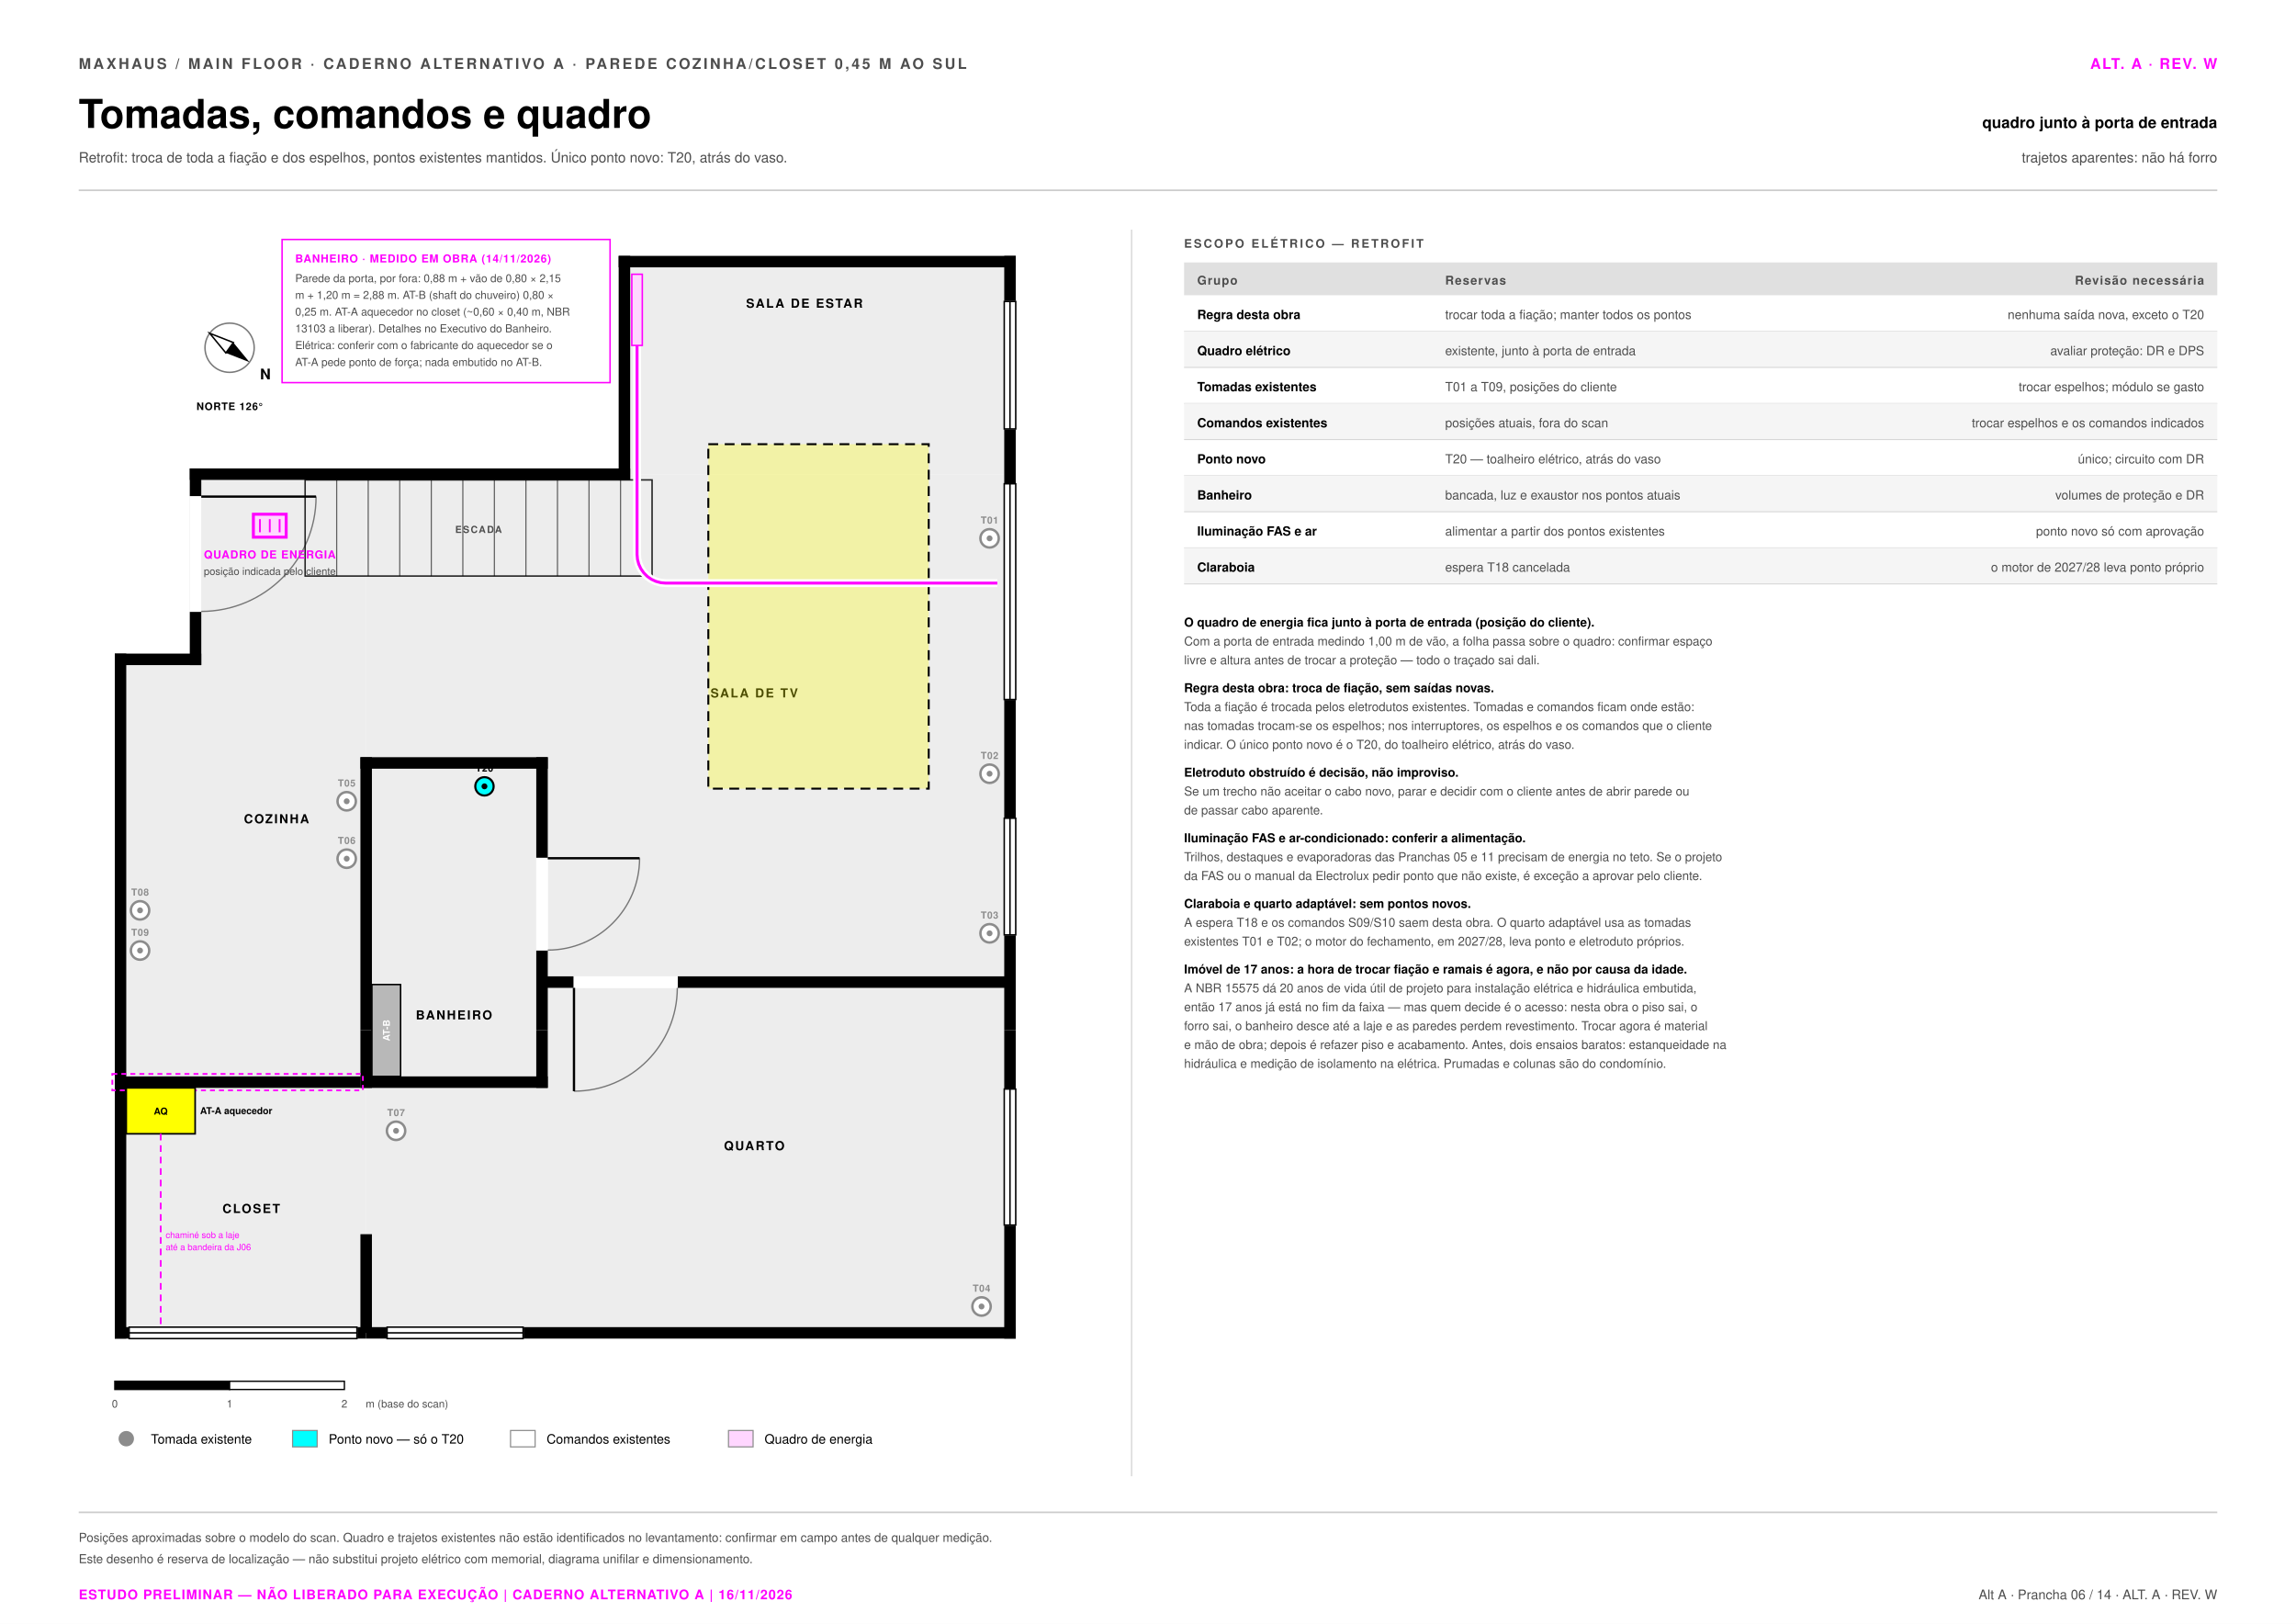
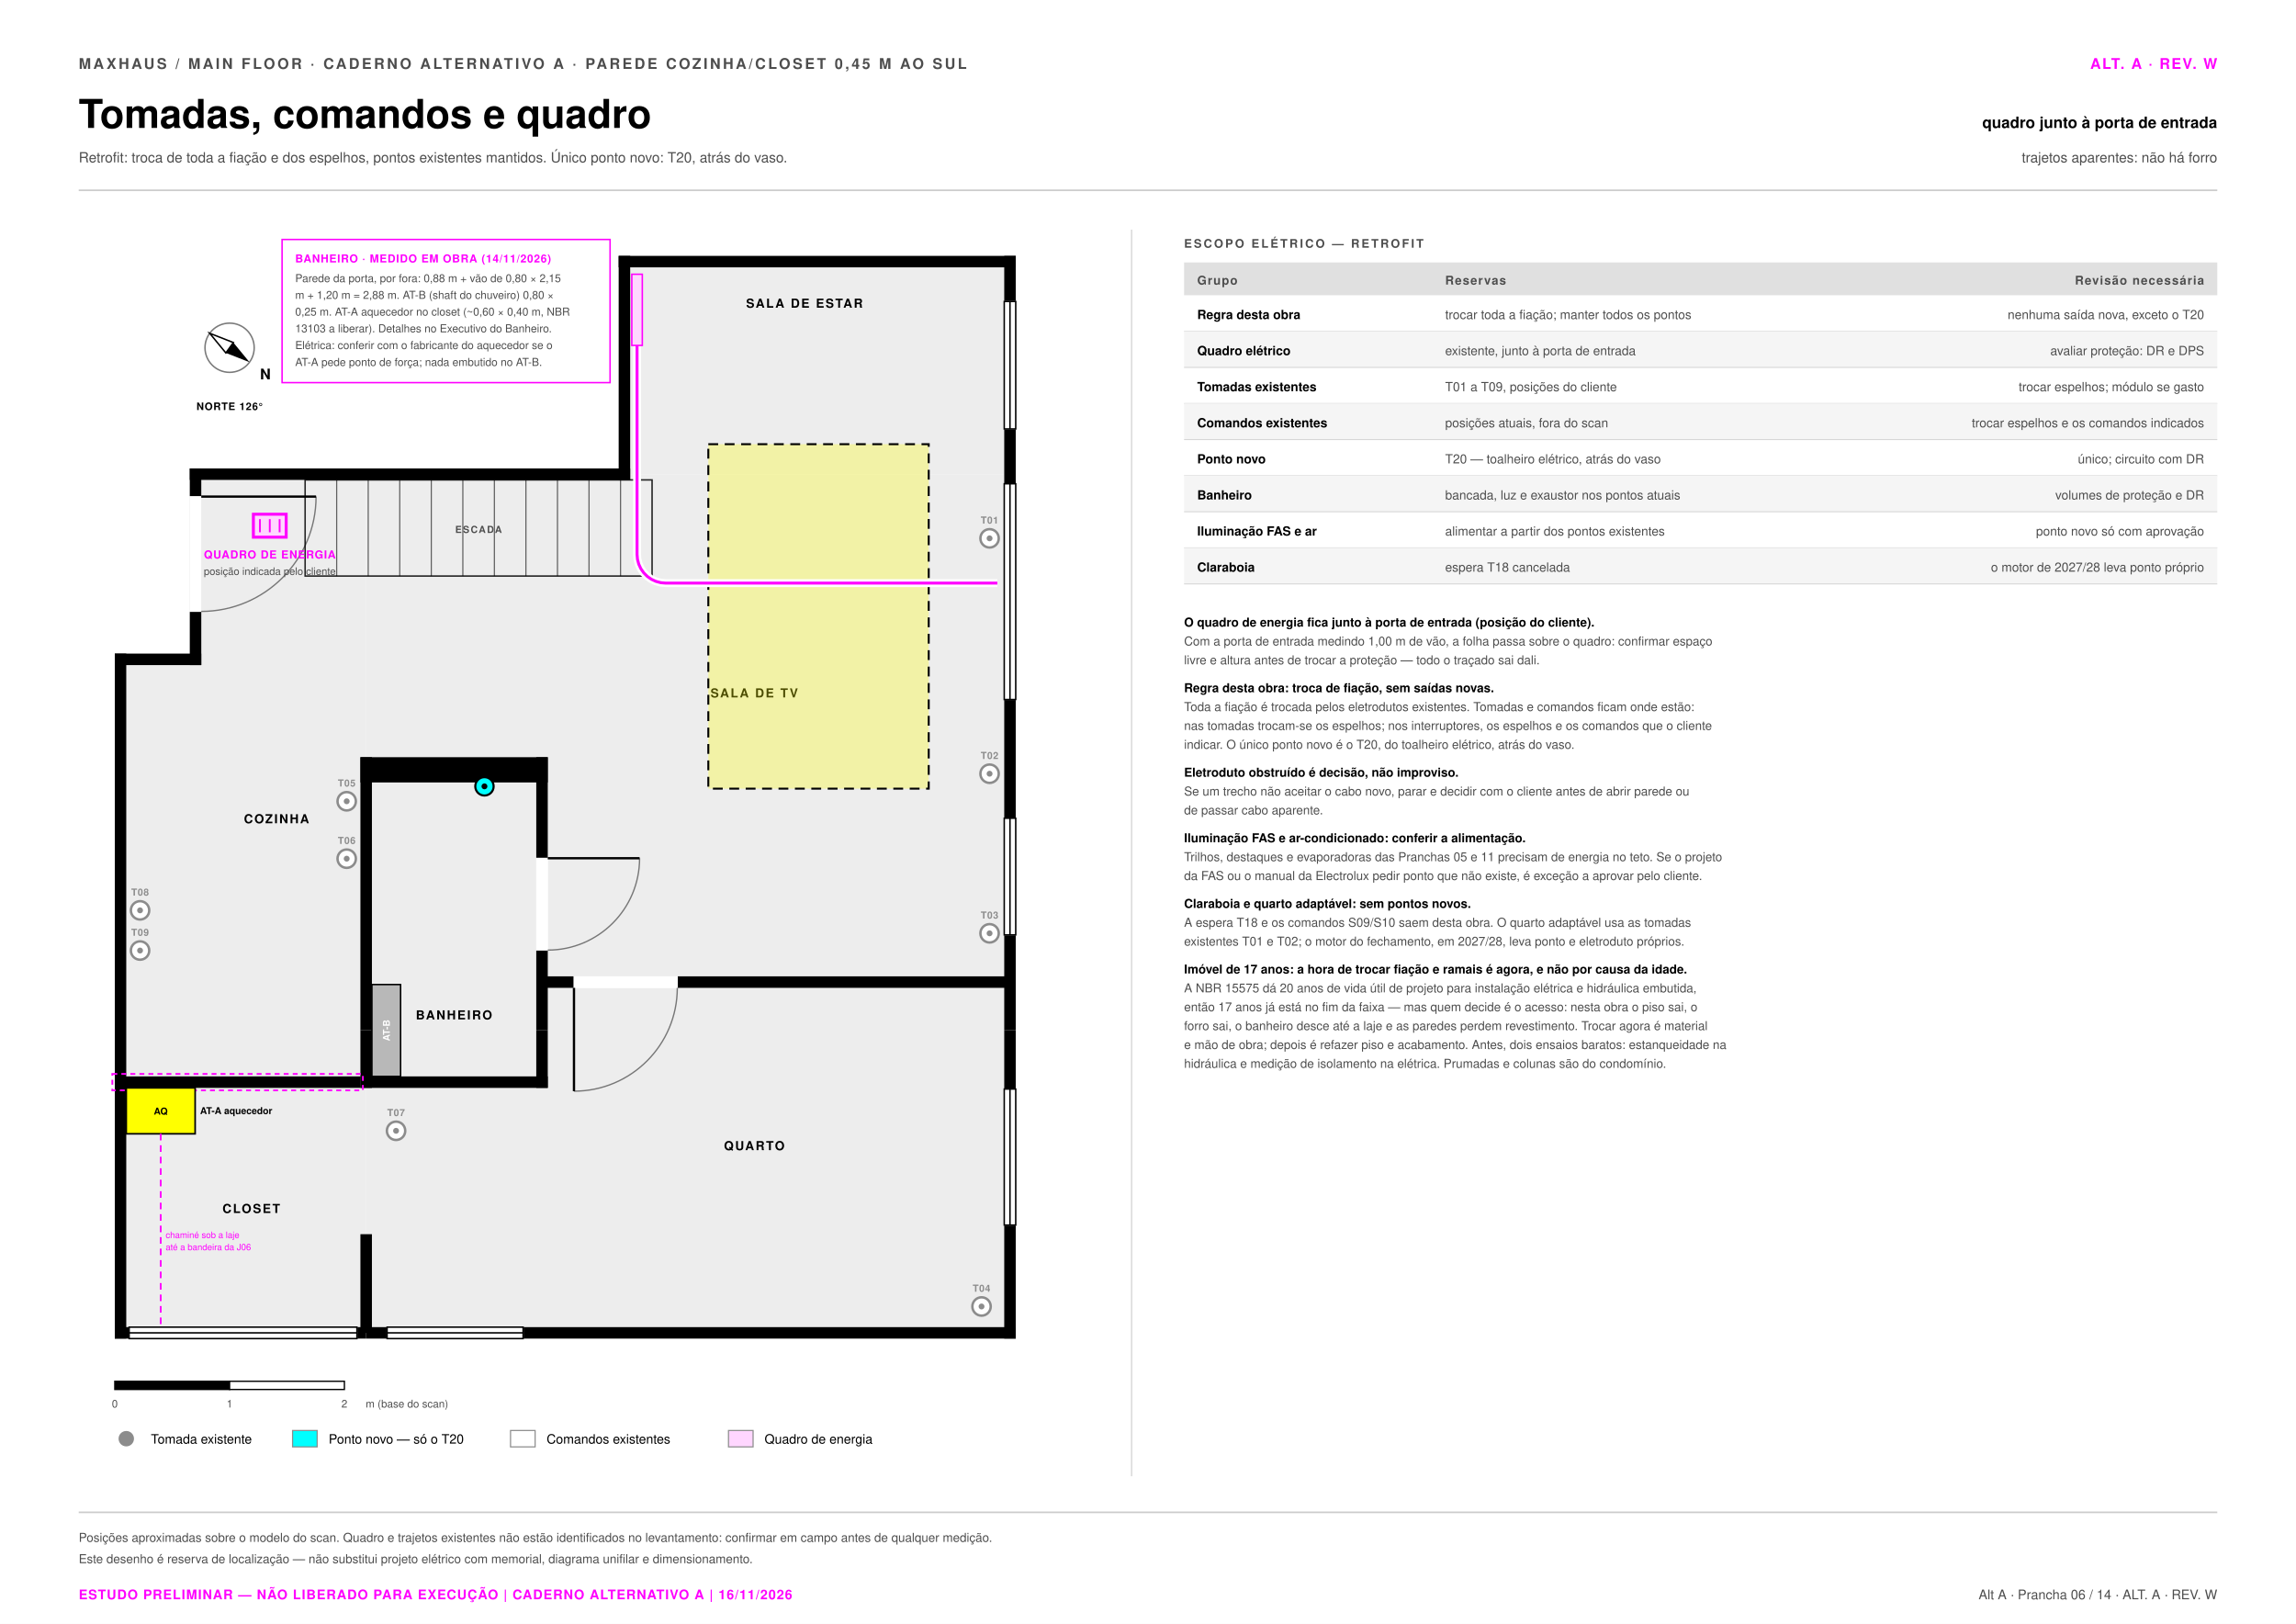
<svg xmlns="http://www.w3.org/2000/svg" viewBox="0 0 1400 990" width="1400" height="990">
  <rect x="0.00" y="0.00" width="1400.00" height="990.00" fill="#ffffff" />
  <text x="48.0" y="42.0" font-family="Helvetica, Arial, sans-serif" font-size="9.0" fill="#4d4d4d" font-weight="bold" text-anchor="start" letter-spacing="1.40">MAXHAUS / MAIN FLOOR  ·  CADERNO ALTERNATIVO A  ·  PAREDE COZINHA/CLOSET 0,45 M AO SUL</text>
  <text x="48.0" y="78.0" font-family="Helvetica, Arial, sans-serif" font-size="24.3" fill="#000000" font-weight="bold" text-anchor="start">Tomadas, comandos e quadro</text>
  <text x="48.0" y="99.0" font-family="Helvetica, Arial, sans-serif" font-size="8.6" fill="#4d4d4d" font-weight="normal" text-anchor="start">Retrofit: troca de toda a fiação e dos espelhos, pontos existentes mantidos. Único ponto novo: T20, atrás do vaso.</text>
  <text x="1352.0" y="42.0" font-family="Helvetica, Arial, sans-serif" font-size="9.0" fill="#ff00ff" font-weight="bold" text-anchor="end" letter-spacing="0.80">ALT. A  ·  REV. W</text>
  <text x="1352.0" y="78.0" font-family="Helvetica, Arial, sans-serif" font-size="9.5" fill="#000000" font-weight="bold" text-anchor="end">quadro junto à porta de entrada</text>
  <text x="1352.0" y="99.0" font-family="Helvetica, Arial, sans-serif" font-size="8.6" fill="#4d4d4d" font-weight="normal" text-anchor="end">trajetos aparentes: não há forro</text>
  <line x1="48.00" y1="116.00" x2="1352.00" y2="116.00" stroke="#cccccc" stroke-width="1.00" />
  <path d="M380.75 159.56 L615.77 159.56 L615.77 289.10 L380.75 289.10 Z" fill="#ededed" opacity="1.00" />
  <path d="M223.31 289.10 L615.77 289.10 L615.77 598.66 L330.47 598.66 L330.47 465.10 L223.31 465.10 Z" fill="#ededed" opacity="1.00" />
  <path d="M119.21 289.10 L223.31 289.10 L223.31 656.23 L73.53 656.23 L73.53 401.94 L119.21 401.94 Z" fill="#ededed" opacity="1.00" />
  <path d="M73.53 663.23 L223.31 663.23 L223.31 812.64 L73.53 812.64 Z" fill="#ededed" opacity="1.00" />
  <path d="M330.47 598.66 L615.77 598.66 L615.77 812.64 L223.31 812.64 L223.31 659.80 L330.47 659.80 Z" fill="#ededed" opacity="1.00" />
-   <path d="M223.31 465.10 L330.47 465.10 L330.47 659.80 L223.31 659.80 Z" fill="#ededed" opacity="1.00" />
+   <path d="M223.31 473.51 L330.47 473.51 L330.47 659.80 L223.31 659.80 Z" fill="#ededed" opacity="1.00" />
  <rect x="377.24" y="156.00" width="242.10" height="6.99" fill="#000000" />
  <rect x="115.72" y="285.59" width="268.53" height="6.99" fill="#000000" />
  <rect x="115.72" y="285.59" width="7.01" height="119.89" fill="#000000" />
  <rect x="70.00" y="398.47" width="52.72" height="7.01" fill="#000000" />
  <rect x="223.26" y="809.09" width="396.08" height="6.99" fill="#000000" />
  <rect x="219.77" y="628.12" width="7.01" height="35.11" fill="#000000" />
  <rect x="219.77" y="461.63" width="7.01" height="166.49" fill="#000000" />
  <rect x="330.48" y="595.23" width="285.35" height="7.01" fill="#000000" />
  <rect x="326.99" y="461.63" width="7.01" height="166.49" fill="#000000" />
  <rect x="612.34" y="628.12" width="7.01" height="187.95" fill="#000000" />
  <rect x="70.00" y="809.09" width="153.26" height="6.99" fill="#000000" />
  <rect x="219.77" y="752.43" width="7.01" height="60.16" fill="#000000" />
  <rect x="377.24" y="156.00" width="7.01" height="136.58" fill="#000000" />
  <rect x="326.99" y="628.12" width="7.01" height="35.11" fill="#000000" />
  <rect x="612.34" y="156.00" width="7.01" height="472.12" fill="#000000" />
  <rect x="70.00" y="398.47" width="6.99" height="417.61" fill="#000000" />
-   <rect x="219.77" y="461.63" width="114.23" height="7.01" fill="#000000" />
+   <rect x="219.77" y="461.63" width="114.23" height="15.39" fill="#000000" />
  <rect x="70.00" y="656.23" width="149.77" height="7.01" fill="#000000" />
  <rect x="219.77" y="656.23" width="114.23" height="7.01" fill="#000000" />
  <rect x="612.04" y="183.48" width="7.61" height="78.33" fill="#ffffff" />
  <rect x="612.34" y="183.78" width="7.01" height="77.73" fill="none" stroke="#000000" stroke-width="0.90" />
  <line x1="615.84" y1="183.78" x2="615.84" y2="261.51" stroke="#000000" stroke-width="0.90" />
  <rect x="612.04" y="294.63" width="7.61" height="132.14" fill="#ffffff" />
  <rect x="612.34" y="294.93" width="7.01" height="131.54" fill="none" stroke="#000000" stroke-width="0.90" />
  <line x1="615.84" y1="294.93" x2="615.84" y2="426.46" stroke="#000000" stroke-width="0.90" />
  <rect x="612.04" y="498.53" width="7.61" height="71.73" fill="#ffffff" />
  <rect x="612.34" y="498.83" width="7.01" height="71.13" fill="none" stroke="#000000" stroke-width="0.90" />
  <line x1="615.84" y1="498.83" x2="615.84" y2="569.96" stroke="#000000" stroke-width="0.90" />
  <rect x="612.04" y="663.64" width="7.61" height="83.54" fill="#ffffff" />
  <rect x="612.34" y="663.94" width="7.01" height="82.94" fill="none" stroke="#000000" stroke-width="0.90" />
  <line x1="615.84" y1="663.94" x2="615.84" y2="746.88" stroke="#000000" stroke-width="0.90" />
  <rect x="78.44" y="808.79" width="139.50" height="7.59" fill="#ffffff" />
  <rect x="78.74" y="809.09" width="138.90" height="6.99" fill="none" stroke="#000000" stroke-width="0.90" />
  <line x1="78.74" y1="812.58" x2="217.63" y2="812.58" stroke="#000000" stroke-width="0.90" />
  <rect x="235.73" y="808.79" width="83.54" height="7.59" fill="#ffffff" />
  <rect x="236.03" y="809.09" width="82.94" height="6.99" fill="none" stroke="#000000" stroke-width="0.90" />
  <line x1="236.03" y1="812.58" x2="318.97" y2="812.58" stroke="#000000" stroke-width="0.90" />
  <rect x="115.42" y="302.45" width="7.61" height="70.60" fill="#ffffff" />
  <line x1="122.72" y1="302.75" x2="192.72" y2="302.75" stroke="#000000" stroke-width="1.40" />
  <path d="M 192.72 302.75 A 70.00 70.00 0 0 1 122.72 372.75" fill="none" stroke="#000000" stroke-width="0.8" opacity="0.5" />
  <rect x="326.69" y="522.93" width="7.61" height="56.60" fill="#ffffff" />
  <line x1="333.99" y1="523.23" x2="389.99" y2="523.23" stroke="#000000" stroke-width="1.40" />
  <path d="M 389.99 523.23 A 56.00 56.00 0 0 1 333.99 579.23" fill="none" stroke="#000000" stroke-width="0.8" opacity="0.5" />
  <rect x="349.69" y="594.93" width="63.60" height="7.61" fill="#ffffff" />
  <line x1="349.99" y1="602.24" x2="349.99" y2="665.24" stroke="#000000" stroke-width="1.40" />
  <path d="M 349.99 665.24 A 63.00 63.00 0 0 0 412.99 602.24" fill="none" stroke="#000000" stroke-width="0.8" opacity="0.5" />
  <rect x="186.05" y="292.58" width="211.56" height="58.61" fill="none" stroke="#000000" stroke-width="0.90" opacity="0.85" />
  <line x1="205.29" y1="292.58" x2="205.29" y2="351.19" stroke="#000000" stroke-width="0.70" opacity="0.60" />
  <line x1="224.52" y1="292.58" x2="224.52" y2="351.19" stroke="#000000" stroke-width="0.70" opacity="0.60" />
  <line x1="243.75" y1="292.58" x2="243.75" y2="351.19" stroke="#000000" stroke-width="0.70" opacity="0.60" />
  <line x1="262.99" y1="292.58" x2="262.99" y2="351.19" stroke="#000000" stroke-width="0.70" opacity="0.60" />
  <line x1="282.22" y1="292.58" x2="282.22" y2="351.19" stroke="#000000" stroke-width="0.70" opacity="0.60" />
  <line x1="301.45" y1="292.58" x2="301.45" y2="351.19" stroke="#000000" stroke-width="0.70" opacity="0.60" />
  <line x1="320.68" y1="292.58" x2="320.68" y2="351.19" stroke="#000000" stroke-width="0.70" opacity="0.60" />
  <line x1="339.92" y1="292.58" x2="339.92" y2="351.19" stroke="#000000" stroke-width="0.70" opacity="0.60" />
  <line x1="359.15" y1="292.58" x2="359.15" y2="351.19" stroke="#000000" stroke-width="0.70" opacity="0.60" />
  <line x1="378.38" y1="292.58" x2="378.38" y2="351.19" stroke="#000000" stroke-width="0.70" opacity="0.60" />
  <text x="291.8" y="324.9" font-family="Helvetica, Arial, sans-serif" font-size="5.9" fill="#4d4d4d" font-weight="bold" text-anchor="middle" letter-spacing="0.80">ESCADA</text>
  <circle cx="140.00" cy="212.00" r="15.00" fill="none" stroke="#4d4d4d" stroke-width="0.90" opacity="0.75" />
  <path d="M 152.14 220.82 L 137.71 215.16 L 142.29 208.84 Z" fill="#000000" />
  <path d="M 127.86 203.18 L 137.71 215.16 L 142.29 208.84 Z" fill="#ffffff" stroke="#000000" stroke-width="0.9" />
  <text x="161.8" y="231.3" font-family="Helvetica, Arial, sans-serif" font-size="9.0" fill="#000000" font-weight="bold" text-anchor="middle" letter-spacing="0.60">N</text>
  <text x="140.0" y="250.0" font-family="Helvetica, Arial, sans-serif" font-size="6.3" fill="#000000" font-weight="bold" text-anchor="middle" letter-spacing="0.40">NORTE 126°</text>
  <text x="490.5" y="187.6" font-family="Helvetica, Arial, sans-serif" font-size="7.6" fill="#000000" font-weight="bold" text-anchor="middle" letter-spacing="0.90">SALA DE ESTAR</text>
  <text x="459.9" y="425.2" font-family="Helvetica, Arial, sans-serif" font-size="7.6" fill="#000000" font-weight="bold" text-anchor="middle" letter-spacing="0.90">SALA DE TV</text>
  <text x="168.6" y="501.9" font-family="Helvetica, Arial, sans-serif" font-size="7.6" fill="#000000" font-weight="bold" text-anchor="middle" letter-spacing="0.90">COZINHA</text>
  <text x="153.2" y="739.5" font-family="Helvetica, Arial, sans-serif" font-size="7.6" fill="#000000" font-weight="bold" text-anchor="middle" letter-spacing="0.90">CLOSET</text>
  <text x="459.9" y="701.2" font-family="Helvetica, Arial, sans-serif" font-size="7.6" fill="#000000" font-weight="bold" text-anchor="middle" letter-spacing="0.90">QUARTO</text>
  <text x="276.8" y="621.5" font-family="Helvetica, Arial, sans-serif" font-size="7.6" fill="#000000" font-weight="bold" text-anchor="middle" letter-spacing="0.90">BANHEIRO</text>
  <rect x="431.90" y="270.80" width="134.40" height="210.00" fill="#ffff00" opacity="0.30" />
  <rect x="431.90" y="270.80" width="134.40" height="210.00" fill="none" stroke="#000000" stroke-width="1.20" stroke-dasharray="6 4" />
  <path d="M388.45 167.19 L388.45 338.00 L388.71 341.04 L389.50 343.99 L390.79 346.75 L392.54 349.25 L394.70 351.41 L397.20 353.16 L399.96 354.44 L402.91 355.23 L405.95 355.50 L608.14 355.50" fill="none" stroke="#ffffff" stroke-width="4.80" />
  <path d="M388.45 167.19 L388.45 338.00 L388.71 341.04 L389.50 343.99 L390.79 346.75 L392.54 349.25 L394.70 351.41 L397.20 353.16 L399.96 354.44 L402.91 355.23 L405.95 355.50 L608.14 355.50" fill="none" stroke="#ff00ff" stroke-width="1.80" />
  <rect x="385.25" y="167.19" width="6.40" height="43.40" fill="#ffd6ff" stroke="#ff00ff" stroke-width="0.90" />
  <circle cx="603.40" cy="328.20" r="5.60" fill="#ffffff" stroke="#8c8c8c" stroke-width="1.50" />
  <circle cx="603.40" cy="328.20" r="1.80" fill="#8c8c8c" />
  <text x="603.4" y="319.2" font-family="Helvetica, Arial, sans-serif" font-size="5.9" fill="#8c8c8c" font-weight="bold" text-anchor="middle" letter-spacing="0.30">T01</text>
  <circle cx="603.40" cy="471.70" r="5.60" fill="#ffffff" stroke="#8c8c8c" stroke-width="1.50" />
  <circle cx="603.40" cy="471.70" r="1.80" fill="#8c8c8c" />
  <text x="603.4" y="462.7" font-family="Helvetica, Arial, sans-serif" font-size="5.9" fill="#8c8c8c" font-weight="bold" text-anchor="middle" letter-spacing="0.30">T02</text>
  <circle cx="603.40" cy="569.00" r="5.60" fill="#ffffff" stroke="#8c8c8c" stroke-width="1.50" />
  <circle cx="603.40" cy="569.00" r="1.80" fill="#8c8c8c" />
  <text x="603.4" y="560.0" font-family="Helvetica, Arial, sans-serif" font-size="5.9" fill="#8c8c8c" font-weight="bold" text-anchor="middle" letter-spacing="0.30">T03</text>
  <circle cx="598.50" cy="796.50" r="5.60" fill="#ffffff" stroke="#8c8c8c" stroke-width="1.50" />
  <circle cx="598.50" cy="796.50" r="1.80" fill="#8c8c8c" />
  <text x="598.5" y="787.5" font-family="Helvetica, Arial, sans-serif" font-size="5.9" fill="#8c8c8c" font-weight="bold" text-anchor="middle" letter-spacing="0.30">T04</text>
  <circle cx="211.40" cy="488.50" r="5.60" fill="#ffffff" stroke="#8c8c8c" stroke-width="1.50" />
  <circle cx="211.40" cy="488.50" r="1.80" fill="#8c8c8c" />
  <text x="211.4" y="479.5" font-family="Helvetica, Arial, sans-serif" font-size="5.9" fill="#8c8c8c" font-weight="bold" text-anchor="middle" letter-spacing="0.30">T05</text>
  <circle cx="211.40" cy="523.50" r="5.60" fill="#ffffff" stroke="#8c8c8c" stroke-width="1.50" />
  <circle cx="211.40" cy="523.50" r="1.80" fill="#8c8c8c" />
  <text x="211.4" y="514.5" font-family="Helvetica, Arial, sans-serif" font-size="5.9" fill="#8c8c8c" font-weight="bold" text-anchor="middle" letter-spacing="0.30">T06</text>
  <circle cx="241.50" cy="689.40" r="5.60" fill="#ffffff" stroke="#8c8c8c" stroke-width="1.50" />
  <circle cx="241.50" cy="689.40" r="1.80" fill="#8c8c8c" />
  <text x="241.5" y="680.4" font-family="Helvetica, Arial, sans-serif" font-size="5.9" fill="#8c8c8c" font-weight="bold" text-anchor="middle" letter-spacing="0.30">T07</text>
  <circle cx="85.40" cy="555.00" r="5.60" fill="#ffffff" stroke="#8c8c8c" stroke-width="1.50" />
  <circle cx="85.40" cy="555.00" r="1.80" fill="#8c8c8c" />
  <text x="85.4" y="546.0" font-family="Helvetica, Arial, sans-serif" font-size="5.9" fill="#8c8c8c" font-weight="bold" text-anchor="middle" letter-spacing="0.30">T08</text>
  <circle cx="85.40" cy="579.50" r="5.60" fill="#ffffff" stroke="#8c8c8c" stroke-width="1.50" />
  <circle cx="85.40" cy="579.50" r="1.80" fill="#8c8c8c" />
  <text x="85.4" y="570.5" font-family="Helvetica, Arial, sans-serif" font-size="5.9" fill="#8c8c8c" font-weight="bold" text-anchor="middle" letter-spacing="0.30">T09</text>
  <circle cx="295.40" cy="479.40" r="5.60" fill="#00ffff" stroke="#000000" stroke-width="1.30" />
  <circle cx="295.40" cy="479.40" r="1.80" fill="#000000" />
  <text x="295.4" y="470.4" font-family="Helvetica, Arial, sans-serif" font-size="5.9" fill="#000000" font-weight="bold" text-anchor="middle" letter-spacing="0.30">T20</text>
  <rect x="154.50" y="313.50" width="20.00" height="14.00" fill="#ffd6ff" stroke="#ff00ff" stroke-width="1.80" />
  <line x1="158.50" y1="316.50" x2="158.50" y2="324.50" stroke="#ff00ff" stroke-width="1.10" />
  <line x1="164.50" y1="316.50" x2="164.50" y2="324.50" stroke="#ff00ff" stroke-width="1.10" />
  <line x1="170.50" y1="316.50" x2="170.50" y2="324.50" stroke="#ff00ff" stroke-width="1.10" />
  <text x="164.5" y="340.5" font-family="Helvetica, Arial, sans-serif" font-size="6.8" fill="#ff00ff" font-weight="bold" text-anchor="middle" letter-spacing="0.40">QUADRO DE ENERGIA</text>
  <text x="164.5" y="350.5" font-family="Helvetica, Arial, sans-serif" font-size="6.3" fill="#4d4d4d" font-weight="normal" text-anchor="middle">posição indicada pelo cliente</text>
  <rect x="70.00" y="842.10" width="70.00" height="5.00" fill="#000000" stroke="#000000" stroke-width="0.80" />
  <rect x="140.00" y="842.10" width="70.00" height="5.00" fill="#ffffff" stroke="#000000" stroke-width="0.80" />
  <text x="70.0" y="858.1" font-family="Helvetica, Arial, sans-serif" font-size="6.5" fill="#4d4d4d" font-weight="normal" text-anchor="middle">0</text>
  <text x="140.0" y="858.1" font-family="Helvetica, Arial, sans-serif" font-size="6.5" fill="#4d4d4d" font-weight="normal" text-anchor="middle">1</text>
  <text x="210.0" y="858.1" font-family="Helvetica, Arial, sans-serif" font-size="6.5" fill="#4d4d4d" font-weight="normal" text-anchor="middle">2</text>
  <text x="223.0" y="858.1" font-family="Helvetica, Arial, sans-serif" font-size="6.5" fill="#4d4d4d" font-weight="normal" text-anchor="start">m   (base do scan)</text>
  <circle cx="77.00" cy="877.10" r="4.20" fill="#8c8c8c" stroke="#8c8c8c" stroke-width="1.00" />
  <text x="92.0" y="880.1" font-family="Helvetica, Arial, sans-serif" font-size="7.9" fill="#000000" font-weight="normal" text-anchor="start">Tomada existente</text>
  <rect x="178.40" y="872.10" width="15.00" height="10.00" fill="#00ffff" stroke="#8c8c8c" stroke-width="0.70" />
  <text x="200.4" y="880.1" font-family="Helvetica, Arial, sans-serif" font-size="7.9" fill="#000000" font-weight="normal" text-anchor="start">Ponto novo — só o T20</text>
  <rect x="311.30" y="872.10" width="15.00" height="10.00" fill="#ffffff" stroke="#8c8c8c" stroke-width="0.70" />
  <text x="333.3" y="880.1" font-family="Helvetica, Arial, sans-serif" font-size="7.9" fill="#000000" font-weight="normal" text-anchor="start">Comandos existentes</text>
  <rect x="444.20" y="872.10" width="15.00" height="10.00" fill="#ffd6ff" stroke="#8c8c8c" stroke-width="0.70" />
  <text x="466.2" y="880.1" font-family="Helvetica, Arial, sans-serif" font-size="7.9" fill="#000000" font-weight="normal" text-anchor="start">Quadro de energia</text>
  <line x1="690.00" y1="140.00" x2="690.00" y2="900.00" stroke="#cccccc" stroke-width="0.80" opacity="0.80" />
  <text x="722.0" y="151.0" font-family="Helvetica, Arial, sans-serif" font-size="7.2" fill="#4d4d4d" font-weight="bold" text-anchor="start" letter-spacing="1.20">ESCOPO ELÉTRICO — RETROFIT</text>
  <rect x="722.00" y="160.00" width="630.00" height="20.00" fill="#e0e0e0" />
  <text x="730.0" y="173.5" font-family="Helvetica, Arial, sans-serif" font-size="7.4" fill="#4d4d4d" font-weight="bold" text-anchor="start" letter-spacing="0.60">Grupo</text>
  <text x="881.2" y="173.5" font-family="Helvetica, Arial, sans-serif" font-size="7.4" fill="#4d4d4d" font-weight="bold" text-anchor="start" letter-spacing="0.60">Reservas</text>
  <text x="1344.0" y="173.5" font-family="Helvetica, Arial, sans-serif" font-size="7.4" fill="#4d4d4d" font-weight="bold" text-anchor="end" letter-spacing="0.60">Revisão necessária</text>
  <text x="730.0" y="194.5" font-family="Helvetica, Arial, sans-serif" font-size="7.7" fill="#000000" font-weight="bold" text-anchor="start">Regra desta obra</text>
  <text x="881.2" y="194.5" font-family="Helvetica, Arial, sans-serif" font-size="7.7" fill="#4d4d4d" font-weight="normal" text-anchor="start">trocar toda a fiação; manter todos os pontos</text>
  <text x="1344.0" y="194.5" font-family="Helvetica, Arial, sans-serif" font-size="7.7" fill="#4d4d4d" font-weight="normal" text-anchor="end">nenhuma saída nova, exceto o T20</text>
  <line x1="722.00" y1="202.00" x2="1352.00" y2="202.00" stroke="#cccccc" stroke-width="0.60" opacity="0.80" />
  <rect x="722.00" y="202.00" width="630.00" height="22.00" fill="#f5f5f5" />
  <text x="730.0" y="216.5" font-family="Helvetica, Arial, sans-serif" font-size="7.7" fill="#000000" font-weight="bold" text-anchor="start">Quadro elétrico</text>
  <text x="881.2" y="216.5" font-family="Helvetica, Arial, sans-serif" font-size="7.7" fill="#4d4d4d" font-weight="normal" text-anchor="start">existente, junto à porta de entrada</text>
  <text x="1344.0" y="216.5" font-family="Helvetica, Arial, sans-serif" font-size="7.7" fill="#4d4d4d" font-weight="normal" text-anchor="end">avaliar proteção: DR e DPS</text>
  <line x1="722.00" y1="224.00" x2="1352.00" y2="224.00" stroke="#cccccc" stroke-width="0.60" opacity="0.80" />
  <text x="730.0" y="238.5" font-family="Helvetica, Arial, sans-serif" font-size="7.7" fill="#000000" font-weight="bold" text-anchor="start">Tomadas existentes</text>
  <text x="881.2" y="238.5" font-family="Helvetica, Arial, sans-serif" font-size="7.7" fill="#4d4d4d" font-weight="normal" text-anchor="start">T01 a T09, posições do cliente</text>
  <text x="1344.0" y="238.5" font-family="Helvetica, Arial, sans-serif" font-size="7.7" fill="#4d4d4d" font-weight="normal" text-anchor="end">trocar espelhos; módulo se gasto</text>
  <line x1="722.00" y1="246.00" x2="1352.00" y2="246.00" stroke="#cccccc" stroke-width="0.60" opacity="0.80" />
  <rect x="722.00" y="246.00" width="630.00" height="22.00" fill="#f5f5f5" />
  <text x="730.0" y="260.5" font-family="Helvetica, Arial, sans-serif" font-size="7.7" fill="#000000" font-weight="bold" text-anchor="start">Comandos existentes</text>
  <text x="881.2" y="260.5" font-family="Helvetica, Arial, sans-serif" font-size="7.7" fill="#4d4d4d" font-weight="normal" text-anchor="start">posições atuais, fora do scan</text>
  <text x="1344.0" y="260.5" font-family="Helvetica, Arial, sans-serif" font-size="7.7" fill="#4d4d4d" font-weight="normal" text-anchor="end">trocar espelhos e os comandos indicados</text>
  <line x1="722.00" y1="268.00" x2="1352.00" y2="268.00" stroke="#cccccc" stroke-width="0.60" opacity="0.80" />
  <text x="730.0" y="282.5" font-family="Helvetica, Arial, sans-serif" font-size="7.7" fill="#000000" font-weight="bold" text-anchor="start">Ponto novo</text>
  <text x="881.2" y="282.5" font-family="Helvetica, Arial, sans-serif" font-size="7.7" fill="#4d4d4d" font-weight="normal" text-anchor="start">T20 — toalheiro elétrico, atrás do vaso</text>
  <text x="1344.0" y="282.5" font-family="Helvetica, Arial, sans-serif" font-size="7.7" fill="#4d4d4d" font-weight="normal" text-anchor="end">único; circuito com DR</text>
  <line x1="722.00" y1="290.00" x2="1352.00" y2="290.00" stroke="#cccccc" stroke-width="0.60" opacity="0.80" />
  <rect x="722.00" y="290.00" width="630.00" height="22.00" fill="#f5f5f5" />
  <text x="730.0" y="304.5" font-family="Helvetica, Arial, sans-serif" font-size="7.7" fill="#000000" font-weight="bold" text-anchor="start">Banheiro</text>
  <text x="881.2" y="304.5" font-family="Helvetica, Arial, sans-serif" font-size="7.7" fill="#4d4d4d" font-weight="normal" text-anchor="start">bancada, luz e exaustor nos pontos atuais</text>
  <text x="1344.0" y="304.5" font-family="Helvetica, Arial, sans-serif" font-size="7.7" fill="#4d4d4d" font-weight="normal" text-anchor="end">volumes de proteção e DR</text>
  <line x1="722.00" y1="312.00" x2="1352.00" y2="312.00" stroke="#cccccc" stroke-width="0.60" opacity="0.80" />
  <text x="730.0" y="326.5" font-family="Helvetica, Arial, sans-serif" font-size="7.7" fill="#000000" font-weight="bold" text-anchor="start">Iluminação FAS e ar</text>
  <text x="881.2" y="326.5" font-family="Helvetica, Arial, sans-serif" font-size="7.7" fill="#4d4d4d" font-weight="normal" text-anchor="start">alimentar a partir dos pontos existentes</text>
  <text x="1344.0" y="326.5" font-family="Helvetica, Arial, sans-serif" font-size="7.7" fill="#4d4d4d" font-weight="normal" text-anchor="end">ponto novo só com aprovação</text>
  <line x1="722.00" y1="334.00" x2="1352.00" y2="334.00" stroke="#cccccc" stroke-width="0.60" opacity="0.80" />
  <rect x="722.00" y="334.00" width="630.00" height="22.00" fill="#f5f5f5" />
  <text x="730.0" y="348.5" font-family="Helvetica, Arial, sans-serif" font-size="7.7" fill="#000000" font-weight="bold" text-anchor="start">Claraboia</text>
  <text x="881.2" y="348.5" font-family="Helvetica, Arial, sans-serif" font-size="7.7" fill="#4d4d4d" font-weight="normal" text-anchor="start">espera T18 cancelada</text>
  <text x="1344.0" y="348.5" font-family="Helvetica, Arial, sans-serif" font-size="7.7" fill="#4d4d4d" font-weight="normal" text-anchor="end">o motor de 2027/28 leva ponto próprio</text>
  <line x1="722.00" y1="356.00" x2="1352.00" y2="356.00" stroke="#cccccc" stroke-width="0.60" opacity="0.80" />
  <text x="722.0" y="382.0" font-family="Helvetica, Arial, sans-serif" font-size="7.5" fill="#000000" font-weight="bold" text-anchor="start">O quadro de energia fica junto à porta de entrada (posição do cliente).</text>
  <text x="722.0" y="393.5" font-family="Helvetica, Arial, sans-serif" font-size="7.5" fill="#4d4d4d" font-weight="normal" text-anchor="start">Com a porta de entrada medindo 1,00 m de vão, a folha passa sobre o quadro: confirmar espaço</text>
  <text x="722.0" y="405.0" font-family="Helvetica, Arial, sans-serif" font-size="7.5" fill="#4d4d4d" font-weight="normal" text-anchor="start">livre e altura antes de trocar a proteção — todo o traçado sai dali.</text>
  <text x="722.0" y="422.0" font-family="Helvetica, Arial, sans-serif" font-size="7.5" fill="#000000" font-weight="bold" text-anchor="start">Regra desta obra: troca de fiação, sem saídas novas.</text>
  <text x="722.0" y="433.5" font-family="Helvetica, Arial, sans-serif" font-size="7.5" fill="#4d4d4d" font-weight="normal" text-anchor="start">Toda a fiação é trocada pelos eletrodutos existentes. Tomadas e comandos ficam onde estão:</text>
  <text x="722.0" y="445.0" font-family="Helvetica, Arial, sans-serif" font-size="7.5" fill="#4d4d4d" font-weight="normal" text-anchor="start">nas tomadas trocam-se os espelhos; nos interruptores, os espelhos e os comandos que o cliente</text>
  <text x="722.0" y="456.5" font-family="Helvetica, Arial, sans-serif" font-size="7.5" fill="#4d4d4d" font-weight="normal" text-anchor="start">indicar. O único ponto novo é o T20, do toalheiro elétrico, atrás do vaso.</text>
  <text x="722.0" y="473.5" font-family="Helvetica, Arial, sans-serif" font-size="7.5" fill="#000000" font-weight="bold" text-anchor="start">Eletroduto obstruído é decisão, não improviso.</text>
  <text x="722.0" y="485.0" font-family="Helvetica, Arial, sans-serif" font-size="7.5" fill="#4d4d4d" font-weight="normal" text-anchor="start">Se um trecho não aceitar o cabo novo, parar e decidir com o cliente antes de abrir parede ou</text>
  <text x="722.0" y="496.5" font-family="Helvetica, Arial, sans-serif" font-size="7.5" fill="#4d4d4d" font-weight="normal" text-anchor="start">de passar cabo aparente.</text>
  <text x="722.0" y="513.5" font-family="Helvetica, Arial, sans-serif" font-size="7.5" fill="#000000" font-weight="bold" text-anchor="start">Iluminação FAS e ar-condicionado: conferir a alimentação.</text>
  <text x="722.0" y="525.0" font-family="Helvetica, Arial, sans-serif" font-size="7.5" fill="#4d4d4d" font-weight="normal" text-anchor="start">Trilhos, destaques e evaporadoras das Pranchas 05 e 11 precisam de energia no teto. Se o projeto</text>
  <text x="722.0" y="536.5" font-family="Helvetica, Arial, sans-serif" font-size="7.5" fill="#4d4d4d" font-weight="normal" text-anchor="start">da FAS ou o manual da Electrolux pedir ponto que não existe, é exceção a aprovar pelo cliente.</text>
  <text x="722.0" y="553.5" font-family="Helvetica, Arial, sans-serif" font-size="7.5" fill="#000000" font-weight="bold" text-anchor="start">Claraboia e quarto adaptável: sem pontos novos.</text>
  <text x="722.0" y="565.0" font-family="Helvetica, Arial, sans-serif" font-size="7.5" fill="#4d4d4d" font-weight="normal" text-anchor="start">A espera T18 e os comandos S09/S10 saem desta obra. O quarto adaptável usa as tomadas</text>
  <text x="722.0" y="576.5" font-family="Helvetica, Arial, sans-serif" font-size="7.5" fill="#4d4d4d" font-weight="normal" text-anchor="start">existentes T01 e T02; o motor do fechamento, em 2027/28, leva ponto e eletroduto próprios.</text>
  <text x="722.0" y="593.5" font-family="Helvetica, Arial, sans-serif" font-size="7.5" fill="#000000" font-weight="bold" text-anchor="start">Imóvel de 17 anos: a hora de trocar fiação e ramais é agora, e não por causa da idade.</text>
  <text x="722.0" y="605.0" font-family="Helvetica, Arial, sans-serif" font-size="7.5" fill="#4d4d4d" font-weight="normal" text-anchor="start">A NBR 15575 dá 20 anos de vida útil de projeto para instalação elétrica e hidráulica embutida,</text>
  <text x="722.0" y="616.5" font-family="Helvetica, Arial, sans-serif" font-size="7.5" fill="#4d4d4d" font-weight="normal" text-anchor="start">então 17 anos já está no fim da faixa — mas quem decide é o acesso: nesta obra o piso sai, o</text>
  <text x="722.0" y="628.0" font-family="Helvetica, Arial, sans-serif" font-size="7.5" fill="#4d4d4d" font-weight="normal" text-anchor="start">forro sai, o banheiro desce até a laje e as paredes perdem revestimento. Trocar agora é material</text>
  <text x="722.0" y="639.5" font-family="Helvetica, Arial, sans-serif" font-size="7.5" fill="#4d4d4d" font-weight="normal" text-anchor="start">e mão de obra; depois é refazer piso e acabamento. Antes, dois ensaios baratos: estanqueidade na</text>
  <text x="722.0" y="651.0" font-family="Helvetica, Arial, sans-serif" font-size="7.5" fill="#4d4d4d" font-weight="normal" text-anchor="start">hidráulica e medição de isolamento na elétrica. Prumadas e colunas são do condomínio.</text>
  <line x1="48.00" y1="922.00" x2="1352.00" y2="922.00" stroke="#cccccc" stroke-width="1.00" />
  <text x="48.0" y="940.0" font-family="Helvetica, Arial, sans-serif" font-size="7.5" fill="#4d4d4d" font-weight="normal" text-anchor="start">Posições aproximadas sobre o modelo do scan. Quadro e trajetos existentes não estão identificados no levantamento: confirmar em campo antes de qualquer medição.</text>
  <text x="48.0" y="953.0" font-family="Helvetica, Arial, sans-serif" font-size="7.5" fill="#4d4d4d" font-weight="normal" text-anchor="start">Este desenho é reserva de localização — não substitui projeto elétrico com memorial, diagrama unifilar e dimensionamento.</text>
  <text x="48.0" y="975.0" font-family="Helvetica, Arial, sans-serif" font-size="8.1" fill="#ff00ff" font-weight="bold" text-anchor="start" letter-spacing="0.50">ESTUDO PRELIMINAR — NÃO LIBERADO PARA EXECUÇÃO   |   CADERNO ALTERNATIVO A   |   16/11/2026</text>
  <text x="1352.0" y="975.0" font-family="Helvetica, Arial, sans-serif" font-size="8.1" fill="#4d4d4d" font-weight="normal" text-anchor="end">Alt A · Prancha 06 / 14   ·   ALT. A  ·  REV. W</text>
  <rect x="68.50" y="654.73" width="152.77" height="10.01" fill="none" stroke="#ff00ff" stroke-width="1.10" stroke-dasharray="3 2.5" />
  <rect x="226.77" y="600.23" width="17.50" height="56.00" fill="#8c8c8c" opacity="0.55" />
  <rect x="226.77" y="600.23" width="17.50" height="56.00" fill="none" stroke="#000000" stroke-width="0.90" />
  <text x="237.7" y="628.2" font-family="Helvetica, Arial, sans-serif" font-size="5.8" fill="#ffffff" font-weight="bold" text-anchor="middle" transform="rotate(-90.0 237.7 628.2)">AT-B</text>
  <rect x="76.99" y="663.23" width="42.00" height="28.00" fill="#ffff00" stroke="#000000" stroke-width="1.00" />
  <text x="98.0" y="679.5" font-family="Helvetica, Arial, sans-serif" font-size="5.8" fill="#000000" font-weight="bold" text-anchor="middle">AQ</text>
  <line x1="97.99" y1="691.23" x2="97.99" y2="695.23" stroke="#ff00ff" stroke-width="1.10" stroke-linecap="butt" />
  <line x1="97.99" y1="698.23" x2="97.99" y2="702.23" stroke="#ff00ff" stroke-width="1.10" stroke-linecap="butt" />
  <line x1="97.99" y1="705.23" x2="97.99" y2="709.23" stroke="#ff00ff" stroke-width="1.10" stroke-linecap="butt" />
  <line x1="97.99" y1="712.23" x2="97.99" y2="716.23" stroke="#ff00ff" stroke-width="1.10" stroke-linecap="butt" />
  <line x1="97.99" y1="719.23" x2="97.99" y2="723.23" stroke="#ff00ff" stroke-width="1.10" stroke-linecap="butt" />
  <line x1="97.99" y1="726.23" x2="97.99" y2="730.23" stroke="#ff00ff" stroke-width="1.10" stroke-linecap="butt" />
  <line x1="97.99" y1="733.23" x2="97.99" y2="737.23" stroke="#ff00ff" stroke-width="1.10" stroke-linecap="butt" />
  <line x1="97.99" y1="740.23" x2="97.99" y2="744.23" stroke="#ff00ff" stroke-width="1.10" stroke-linecap="butt" />
  <line x1="97.99" y1="747.23" x2="97.99" y2="751.23" stroke="#ff00ff" stroke-width="1.10" stroke-linecap="butt" />
  <line x1="97.99" y1="754.23" x2="97.99" y2="758.23" stroke="#ff00ff" stroke-width="1.10" stroke-linecap="butt" />
  <line x1="97.99" y1="761.23" x2="97.99" y2="765.23" stroke="#ff00ff" stroke-width="1.10" stroke-linecap="butt" />
  <line x1="97.99" y1="768.23" x2="97.99" y2="772.23" stroke="#ff00ff" stroke-width="1.10" stroke-linecap="butt" />
  <line x1="97.99" y1="775.23" x2="97.99" y2="779.23" stroke="#ff00ff" stroke-width="1.10" stroke-linecap="butt" />
  <line x1="97.99" y1="782.23" x2="97.99" y2="786.23" stroke="#ff00ff" stroke-width="1.10" stroke-linecap="butt" />
  <line x1="97.99" y1="789.23" x2="97.99" y2="793.23" stroke="#ff00ff" stroke-width="1.10" stroke-linecap="butt" />
  <line x1="97.99" y1="796.23" x2="97.99" y2="800.23" stroke="#ff00ff" stroke-width="1.10" stroke-linecap="butt" />
  <line x1="97.99" y1="803.23" x2="97.99" y2="807.23" stroke="#ff00ff" stroke-width="1.10" stroke-linecap="butt" />
  <text x="122.0" y="679.2" font-family="Helvetica, Arial, sans-serif" font-size="5.8" fill="#000000" font-weight="bold" text-anchor="start">AT-A aquecedor</text>
  <text x="101.0" y="754.8" font-family="Helvetica, Arial, sans-serif" font-size="5.4" fill="#ff00ff" font-weight="normal" text-anchor="start">chaminé sob a laje</text>
  <text x="101.0" y="762.2" font-family="Helvetica, Arial, sans-serif" font-size="5.4" fill="#ff00ff" font-weight="normal" text-anchor="start">até a bandeira da J06</text>
  <rect x="172.00" y="146.00" width="200.00" height="87.27" fill="#ffffff" stroke="#ff00ff" stroke-width="0.90" />
  <text x="180.0" y="160.0" font-family="Helvetica, Arial, sans-serif" font-size="6.7" fill="#ff00ff" font-weight="bold" text-anchor="start" letter-spacing="0.40">BANHEIRO · MEDIDO EM OBRA (14/11/2026)</text>
  <text x="180.0" y="172.0" font-family="Helvetica, Arial, sans-serif" font-size="6.7" fill="#4d4d4d" font-weight="normal" text-anchor="start">Parede da porta, por fora: 0,88 m + vão de 0,80 × 2,15</text>
  <text x="180.0" y="182.2" font-family="Helvetica, Arial, sans-serif" font-size="6.7" fill="#4d4d4d" font-weight="normal" text-anchor="start">m + 1,20 m = 2,88 m. AT-B (shaft do chuveiro) 0,80 ×</text>
  <text x="180.0" y="192.4" font-family="Helvetica, Arial, sans-serif" font-size="6.7" fill="#4d4d4d" font-weight="normal" text-anchor="start">0,25 m. AT-A aquecedor no closet (~0,60 × 0,40 m, NBR</text>
  <text x="180.0" y="202.6" font-family="Helvetica, Arial, sans-serif" font-size="6.7" fill="#4d4d4d" font-weight="normal" text-anchor="start">13103 a liberar). Detalhes no Executivo do Banheiro.</text>
  <text x="180.0" y="212.8" font-family="Helvetica, Arial, sans-serif" font-size="6.7" fill="#4d4d4d" font-weight="normal" text-anchor="start">Elétrica: conferir com o fabricante do aquecedor se o</text>
  <text x="180.0" y="223.1" font-family="Helvetica, Arial, sans-serif" font-size="6.7" fill="#4d4d4d" font-weight="normal" text-anchor="start">AT-A pede ponto de força; nada embutido no AT-B.</text>
</svg>
